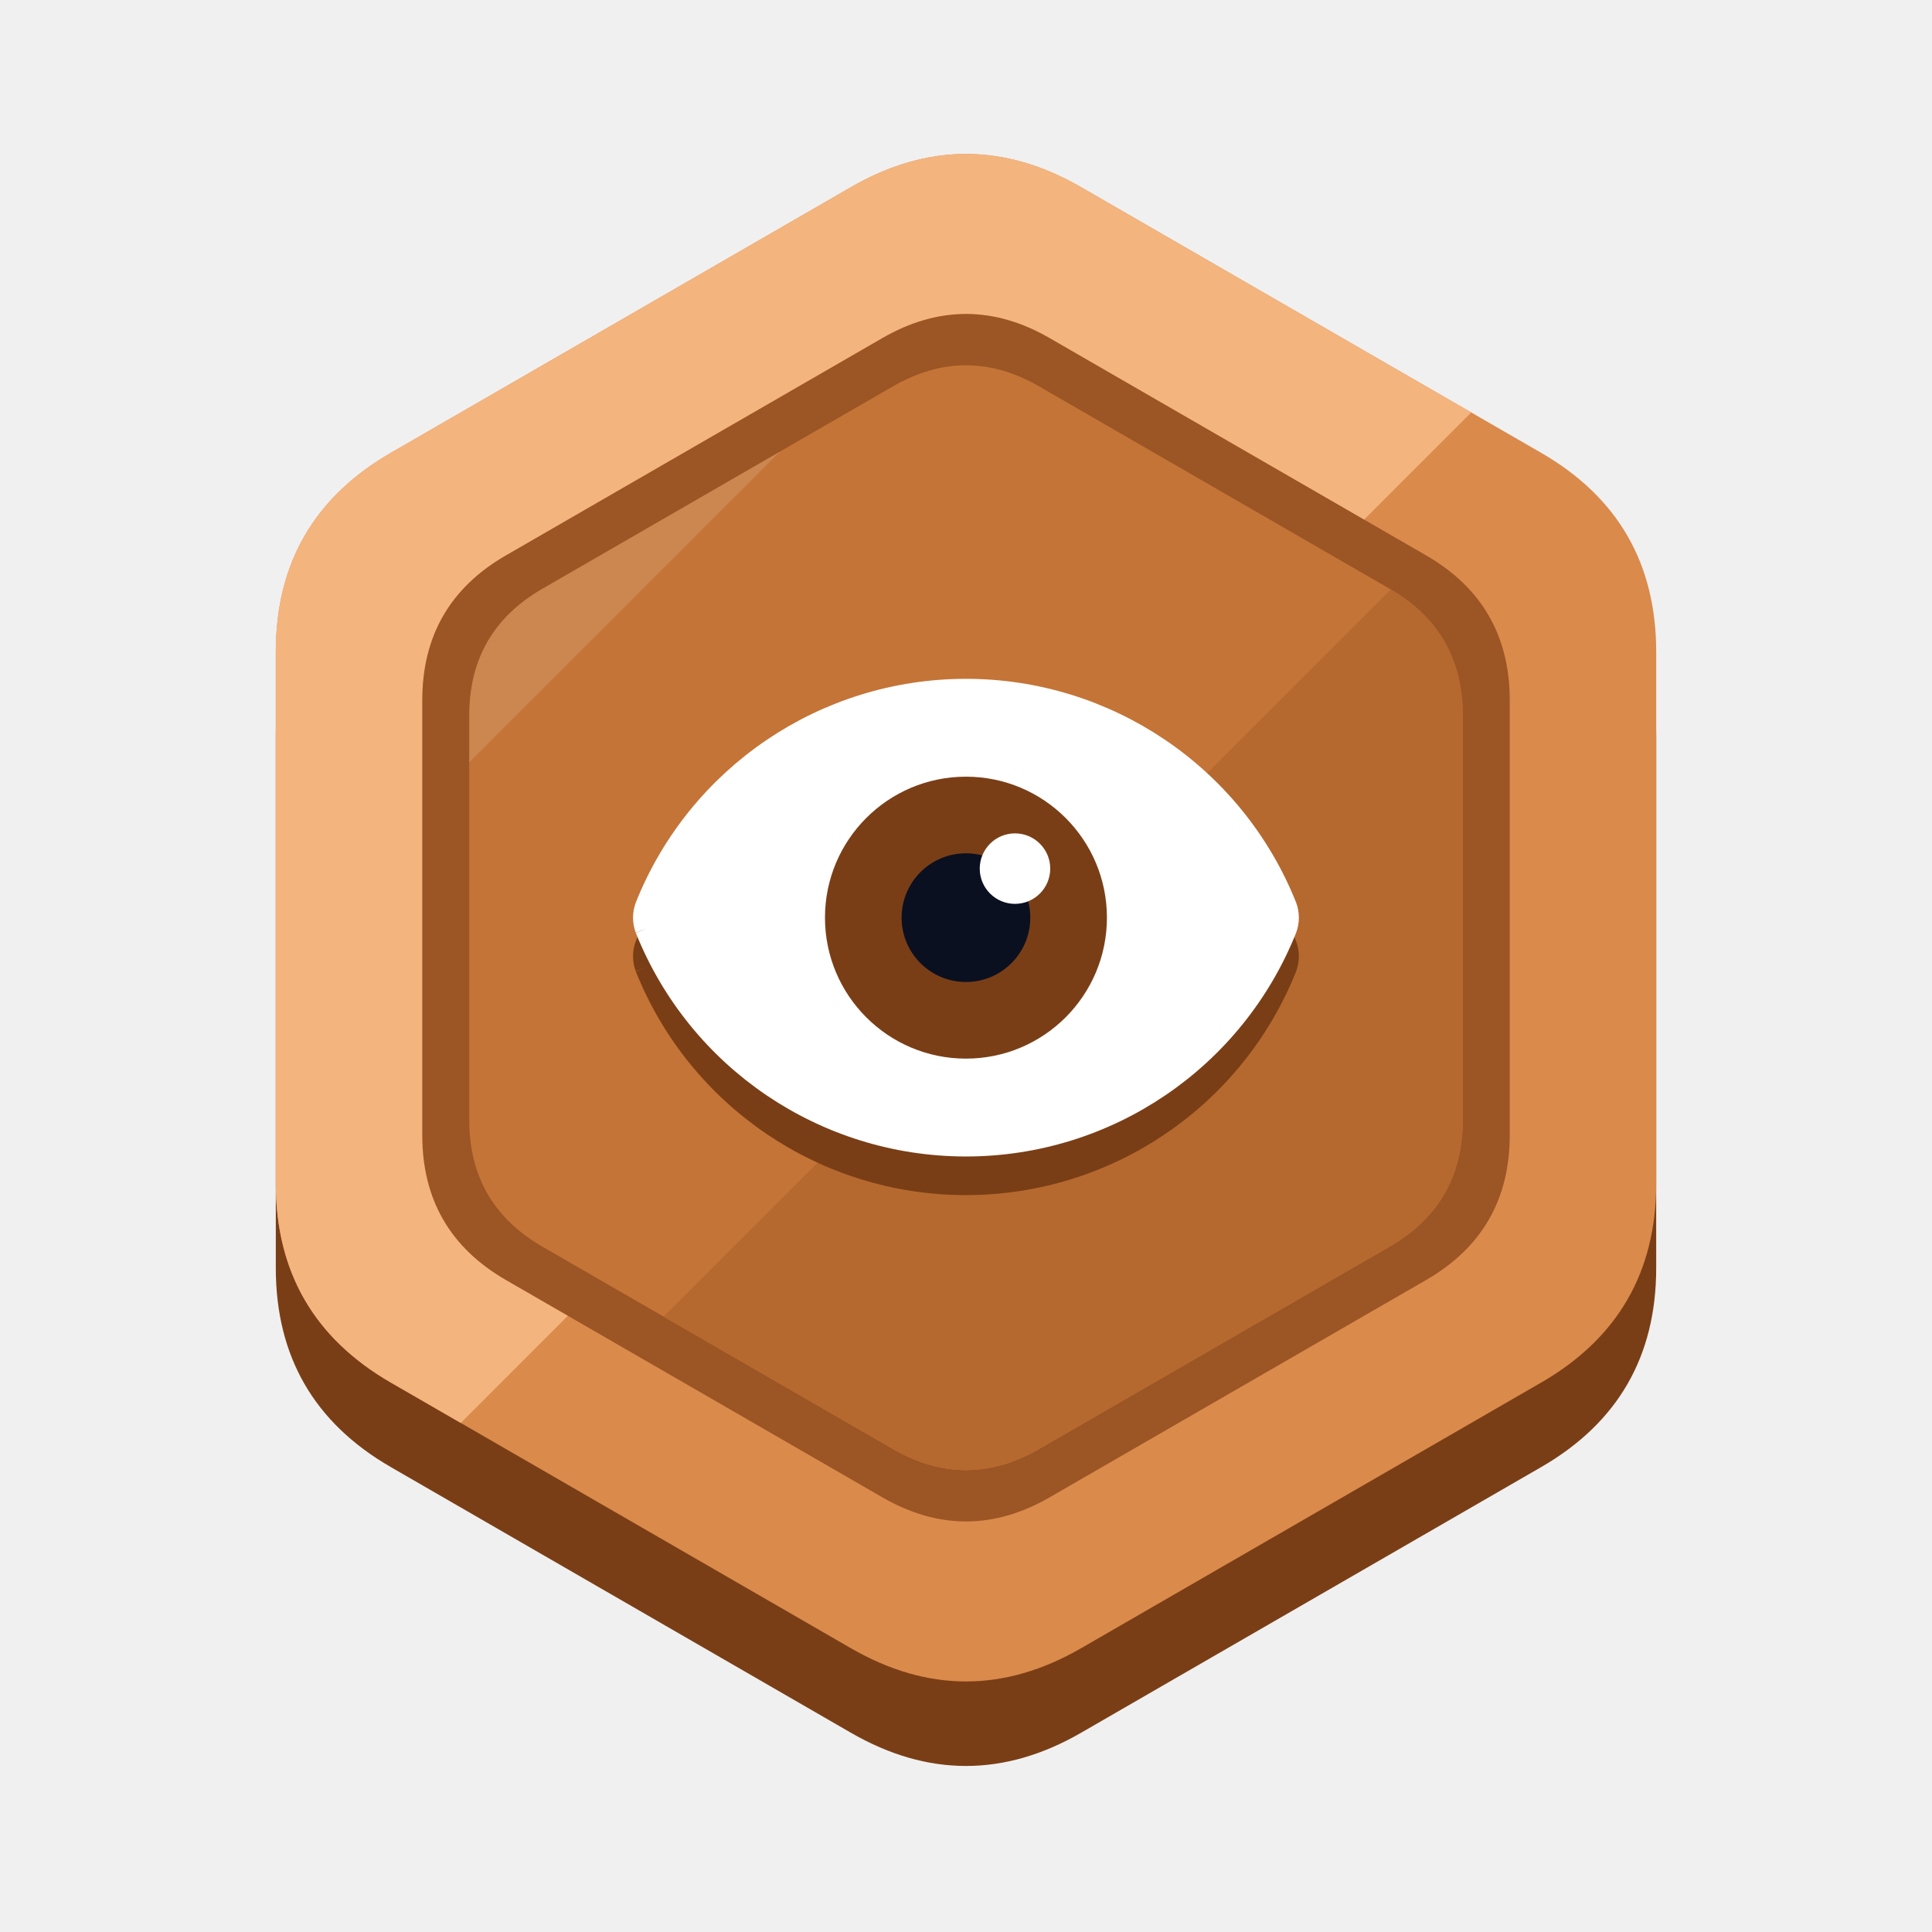
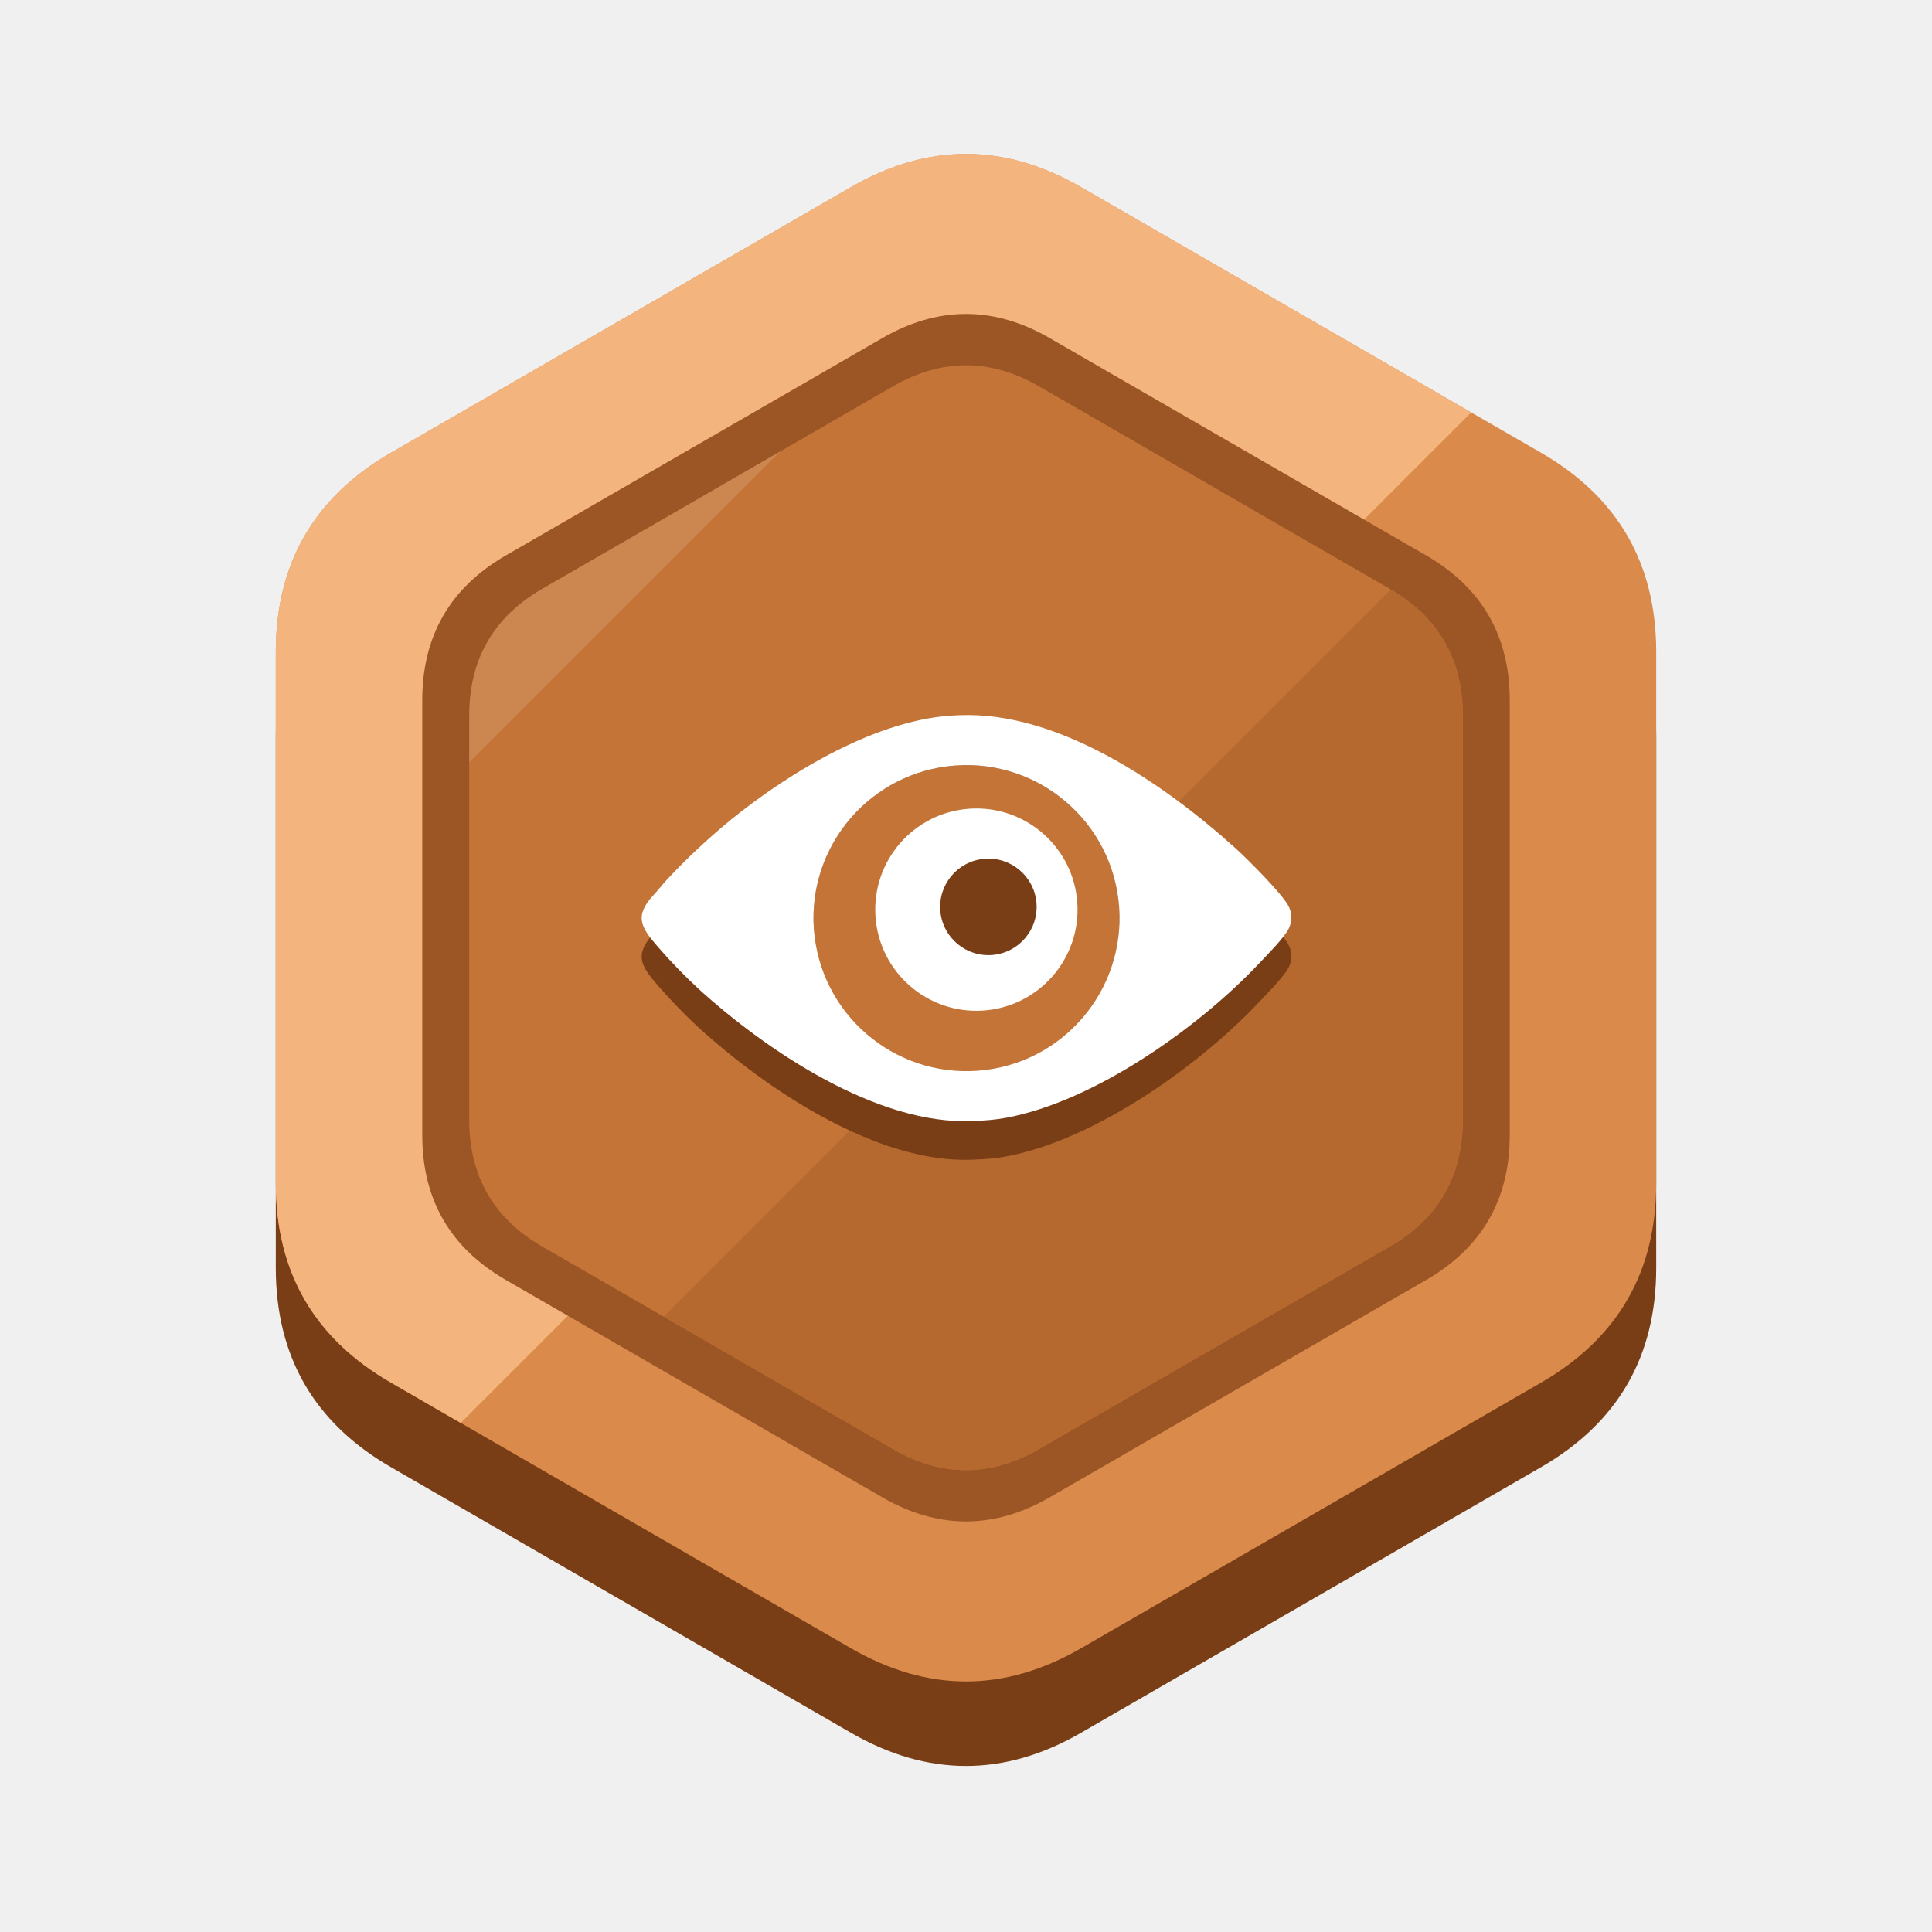
<svg xmlns="http://www.w3.org/2000/svg" viewBox="0 0 160 160" width="160" height="160">
  <defs>
    <clipPath id="A-discrimination-bronze-o">
      <path d="M70.47 15.50Q80.00 10.00 89.53 15.50L127.63 37.50Q137.16 43.00 137.16 54.00L137.16 98.00Q137.16 109.00 127.63 114.50L89.53 136.50Q80.00 142.00 70.47 136.50L32.37 114.50Q22.84 109.00 22.84 98.00L22.84 54.00Q22.84 43.00 32.37 37.50Z" />
    </clipPath>
    <clipPath id="A-discrimination-bronze-f">
      <path d="M73.94 32.00Q80.00 28.50 86.06 32.00L115.07 48.75Q121.14 52.25 121.14 59.25L121.14 92.75Q121.14 99.75 115.07 103.25L86.06 120.00Q80.00 123.50 73.94 120.00L44.93 103.25Q38.86 99.75 38.86 92.75L38.86 59.25Q38.86 52.25 44.93 48.75Z" />
    </clipPath>
  </defs>
  <g fill="#7A3E16" transform="translate(0 7)">
    <path d="M70.47 15.50Q80.00 10.00 89.53 15.50L127.63 37.50Q137.16 43.00 137.16 54.00L137.16 98.00Q137.16 109.00 127.63 114.50L89.53 136.50Q80.00 142.00 70.47 136.50L32.37 114.50Q22.84 109.00 22.84 98.00L22.84 54.00Q22.84 43.00 32.37 37.50Z" />
  </g>
  <g fill="#DA8A4B">
    <path d="M70.47 15.50Q80.00 10.00 89.53 15.50L127.63 37.50Q137.16 43.00 137.16 54.00L137.16 98.00Q137.16 109.00 127.63 114.50L89.53 136.50Q80.00 142.00 70.47 136.50L32.37 114.50Q22.84 109.00 22.84 98.00L22.84 54.00Q22.84 43.00 32.37 37.50Z" />
  </g>
  <g fill="#F4B47E" clip-path="url(#A-discrimination-bronze-o)">
    <polygon points="480,-324 -320,476 -320,-324" />
  </g>
  <g fill="#9C5524">
    <path d="M73.07 28.00Q80.00 24.00 86.93 28.00L118.11 46.00Q125.03 50.00 125.03 58.00L125.03 94.00Q125.03 102.00 118.11 106.00L86.93 124.00Q80.00 128.00 73.07 124.00L41.89 106.00Q34.97 102.00 34.97 94.00L34.97 58.00Q34.97 50.00 41.89 46.00Z" />
  </g>
  <g fill="#C47436">
    <path d="M73.94 32.00Q80.00 28.50 86.06 32.00L115.07 48.75Q121.14 52.25 121.14 59.25L121.14 92.75Q121.14 99.75 115.07 103.25L86.06 120.00Q80.00 123.50 73.94 120.00L44.93 103.25Q38.86 99.75 38.86 92.75L38.86 59.25Q38.86 52.25 44.93 48.75Z" />
  </g>
  <g fill="#B5692F" clip-path="url(#A-discrimination-bronze-f)">
    <polygon points="480,-316 -320,484 480,476" />
  </g>
  <g fill="#FFFFFF" fill-opacity="0.13" clip-path="url(#A-discrimination-bronze-f)">
    <polygon points="20,70 74,16 86,16 20,82" />
  </g>
-   <g fill="#7A3E16" stroke="#7A3E16" stroke-width="0" transform="translate(49.54 48.74) scale(2.538)">
-     <path d="M1.6 12.35a1 1 0 0 1 0-.7 11.2 11.2 0 0 1 20.8 0 1 1 0 0 1 0 .7 11.2 11.2 0 0 1-20.8 0" stroke-width="0.8" stroke-linejoin="round" />
+   <g fill="#7A3E16" transform="translate(47 46.2) scale(0.0645)">
+     <path d="M500.158 251.779C501.08 251.729 502.001 251.684 502.923 251.644C630.385 246.148 766.604 340.241 857.48 422.276C872.94 436.231 915.412 478.804 924.873 495.163C927.639 499.865 929.188 505.184 929.378 510.636C929.509 516.05 928.25 521.406 925.72 526.194C919.507 538.218 897.342 560.394 887.431 570.883C809.213 653.662 676.355 747.397 563.516 768.473C550.082 770.982 536.576 772.138 522.932 772.525C522.006 772.578 521.08 772.626 520.154 772.669C398.019 778.249 255.201 682.201 168.207 602.962C149.857 585.948 132.438 567.956 116.026 549.065C93.784 523.504 85.261 509.328 111.188 481.694C117.03 475.467 122.855 467.853 128.858 461.444C154.144 434.542 181.152 409.311 209.71 385.911C285.954 324.07 400.083 255.115 500.158 251.779ZM526.795 708.107C635.014 700.082 716.233 605.84 708.194 497.621C700.155 389.403 605.902 308.196 497.685 316.25C389.488 324.302 308.3 418.533 316.337 526.731C324.375 634.929 418.596 716.13 526.795 708.107Z" />
+     <path d="M515.923 371.709C587.618 366.704 649.748 420.876 654.555 492.584C659.362 564.293 605.018 626.273 533.297 630.881C461.855 635.472 400.169 581.387 395.381 509.958C390.593 438.529 444.507 376.694 515.923 371.709Z" />
+     <path d="M534.509 436.075C568.568 432.835 598.805 457.819 602.045 491.878C605.286 525.938 580.302 556.175 546.243 559.416C512.183 562.656 481.945 537.672 478.705 503.613C475.464 469.553 500.449 439.315 534.509 436.075Z" />
  </g>
-   <g transform="translate(49.54 45.54) scale(2.538)">
-     <g fill="#FFFFFF" stroke="#FFFFFF" stroke-width="0">
-       <path d="M1.6 12.35a1 1 0 0 1 0-.7 11.2 11.2 0 0 1 20.8 0 1 1 0 0 1 0 .7 11.2 11.2 0 0 1-20.8 0" stroke-width="0.8" stroke-linejoin="round" />
+   <g transform="translate(47 43) scale(0.0645)">
+     <path fill="#C47436" d="M526.795 708.107C635.014 700.082 716.233 605.84 708.194 497.621C700.155 389.403 605.902 308.196 497.685 316.25C389.488 324.302 308.3 418.533 316.337 526.731C324.375 634.929 418.596 716.13 526.795 708.107Z" />
+     <g fill="#FFFFFF">
+       <path d="M500.158 251.779C501.08 251.729 502.001 251.684 502.923 251.644C630.385 246.148 766.604 340.241 857.48 422.276C872.94 436.231 915.412 478.804 924.873 495.163C927.639 499.865 929.188 505.184 929.378 510.636C929.509 516.05 928.25 521.406 925.72 526.194C919.507 538.218 897.342 560.394 887.431 570.883C809.213 653.662 676.355 747.397 563.516 768.473C550.082 770.982 536.576 772.138 522.932 772.525C522.006 772.578 521.08 772.626 520.154 772.669C398.019 778.249 255.201 682.201 168.207 602.962C149.857 585.948 132.438 567.956 116.026 549.065C93.784 523.504 85.261 509.328 111.188 481.694C117.03 475.467 122.855 467.853 128.858 461.444C154.144 434.542 181.152 409.311 209.71 385.911C285.954 324.07 400.083 255.115 500.158 251.779ZM526.795 708.107C635.014 700.082 716.233 605.84 708.194 497.621C700.155 389.403 605.902 308.196 497.685 316.25C389.488 324.302 308.3 418.533 316.337 526.731C324.375 634.929 418.596 716.13 526.795 708.107Z" />
+       <path d="M515.923 371.709C587.618 366.704 649.748 420.876 654.555 492.584C659.362 564.293 605.018 626.273 533.297 630.881C461.855 635.472 400.169 581.387 395.381 509.958C390.593 438.529 444.507 376.694 515.923 371.709Z" />
    </g>
-     <circle cx="12" cy="12" r="4.6" fill="#7A3E16" />
-     <circle cx="12" cy="12" r="2.1" fill="#0B1020" />
-     <circle cx="13.6" cy="10.4" r="1.15" fill="#FFFFFF" />
+     <path fill="#7A3E16" d="M534.509 436.075C568.568 432.835 598.805 457.819 602.045 491.878C605.286 525.938 580.302 556.175 546.243 559.416C512.183 562.656 481.945 537.672 478.705 503.613C475.464 469.553 500.449 439.315 534.509 436.075Z" />
  </g>
</svg>
